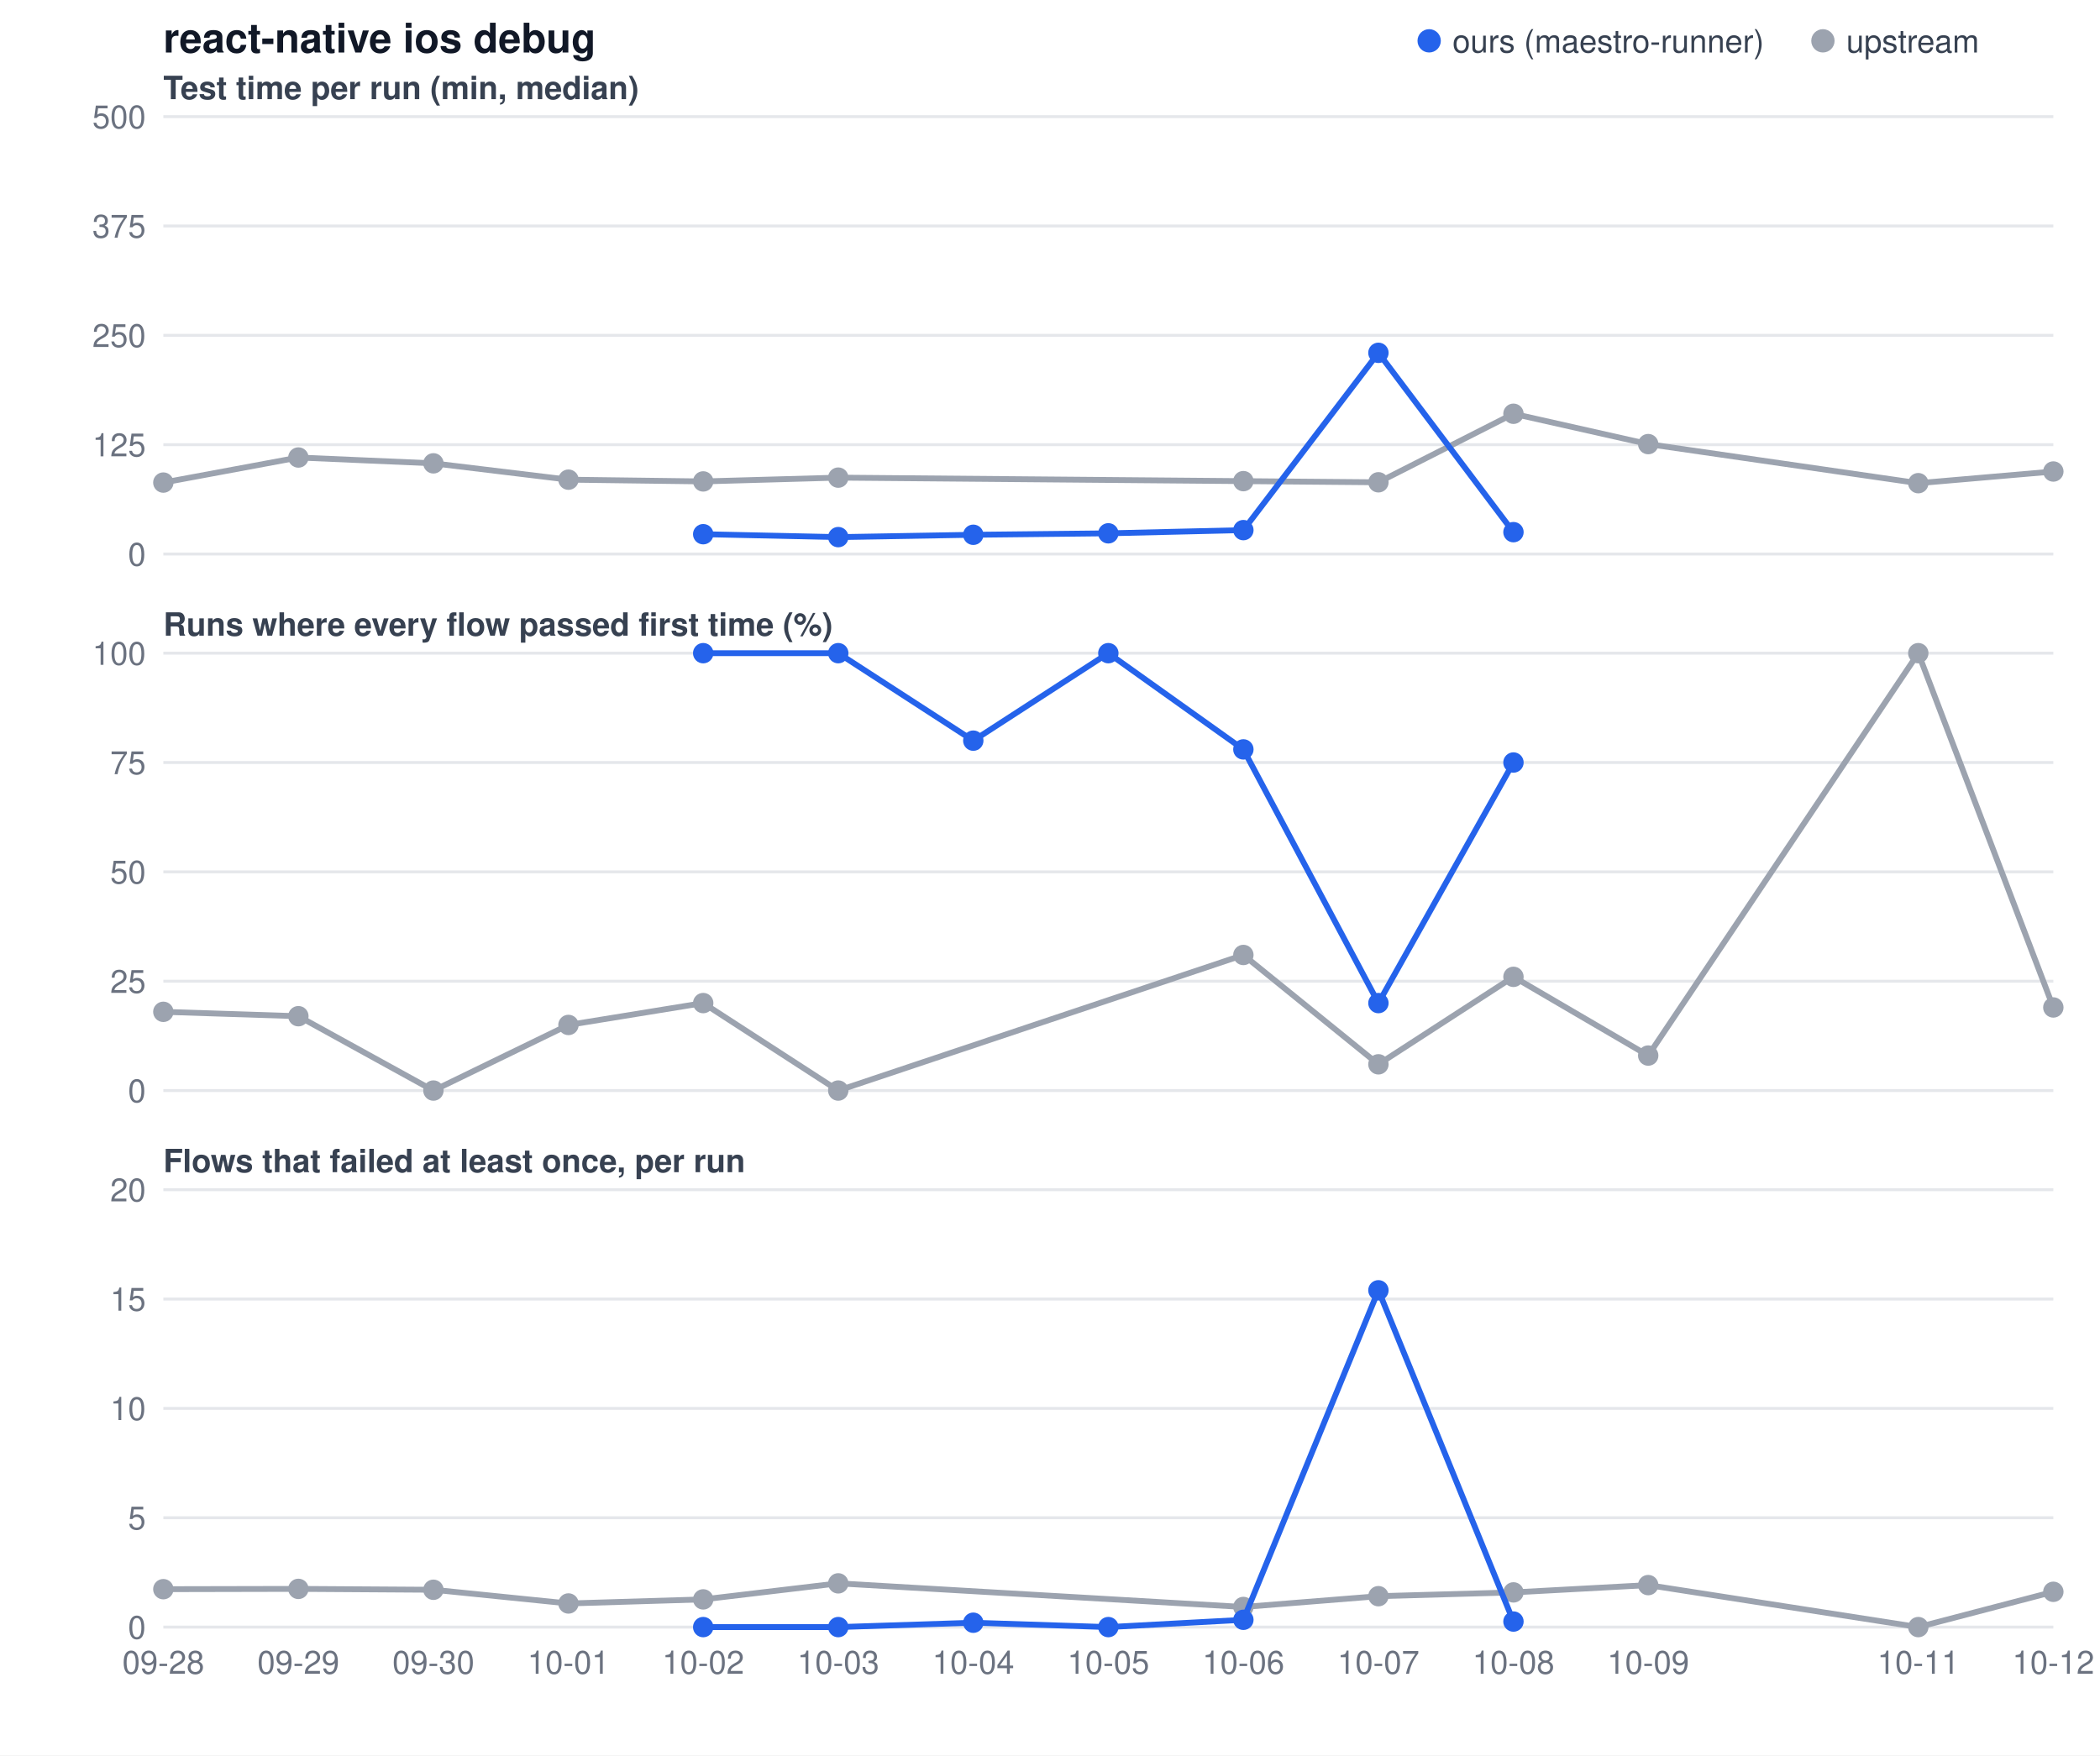
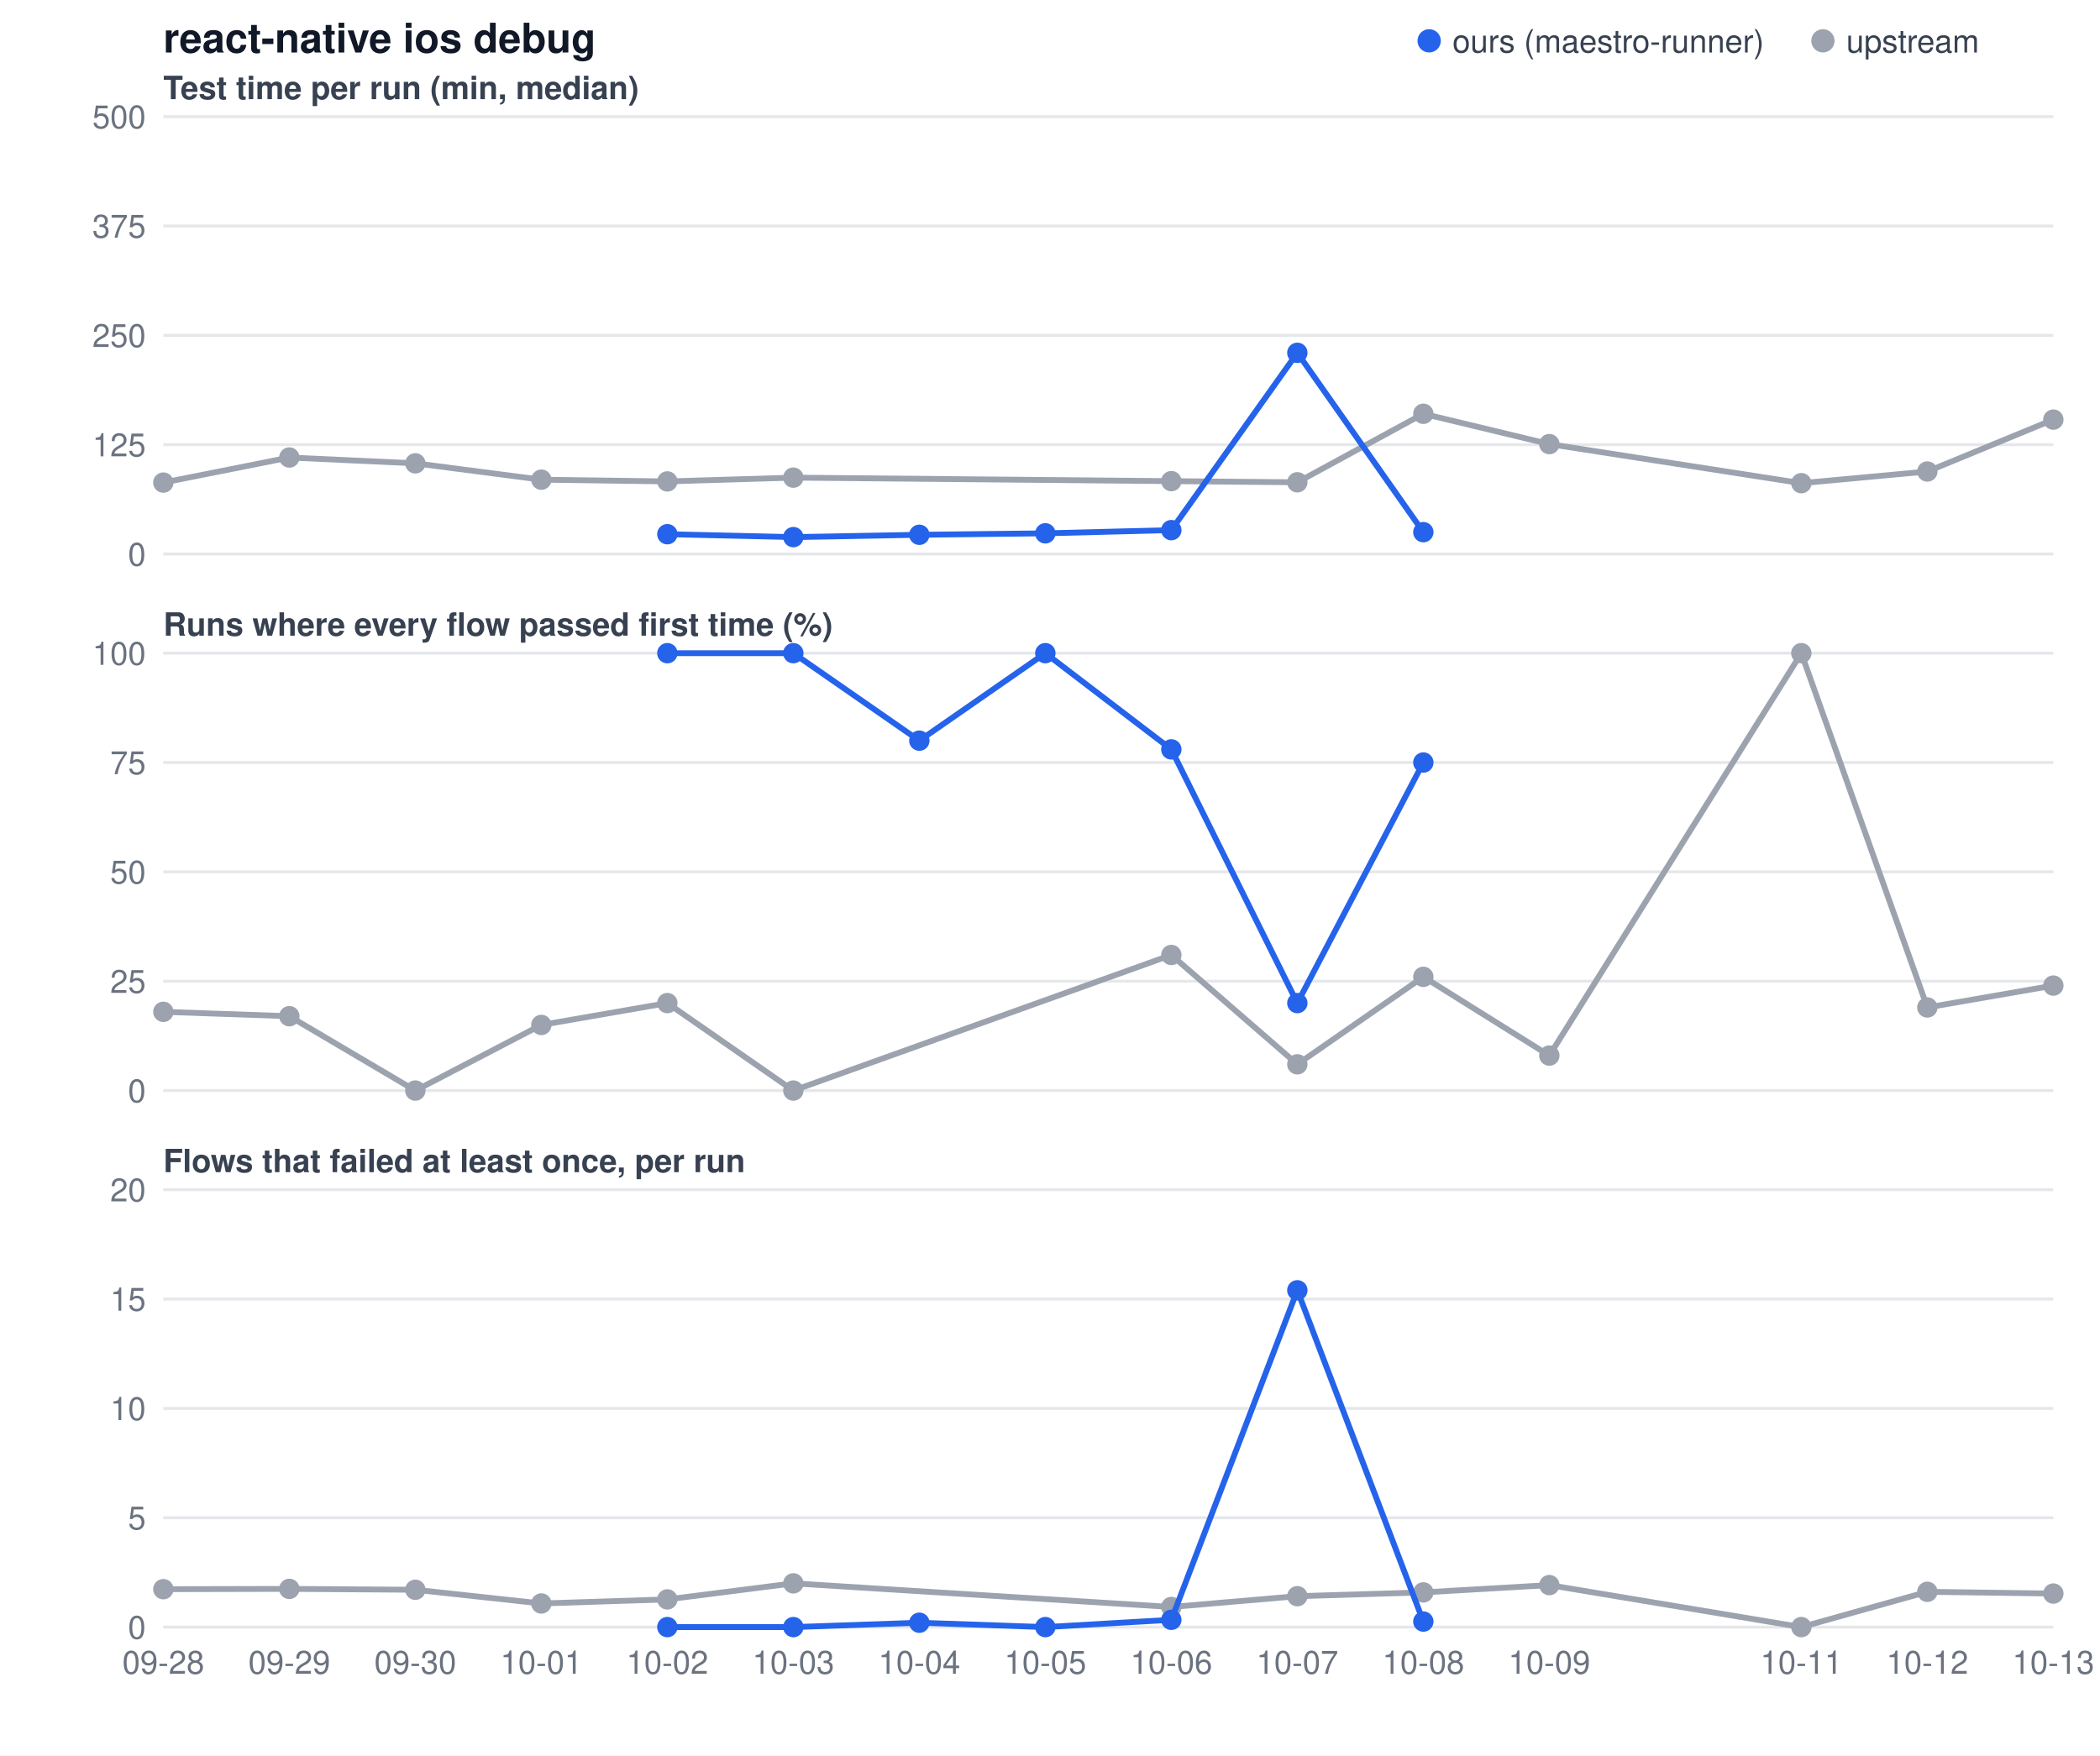
<svg xmlns="http://www.w3.org/2000/svg" width="720" height="602" font-family="-apple-system,Segoe UI,Helvetica,Arial,sans-serif" font-size="11">
  <rect width="100%" height="100%" fill="#ffffff" />
  <text x="56" y="18" font-size="14" font-weight="600" fill="#111827">react-native ios debug</text>
  <circle cx="490" cy="14" r="4" fill="#2563eb" />
  <text x="498" y="18" fill="#374151">ours (maestro-runner)</text>
  <circle cx="625" cy="14" r="4" fill="#9ca3af" />
  <text x="633" y="18" fill="#374151">upstream</text>
  <text x="56" y="34" fill="#374151" font-weight="600">Test time per run (min, median)</text>
  <line x1="56" x2="704" y1="190.0" y2="190.0" stroke="#e5e7eb" />
  <text x="50" y="194.0" text-anchor="end" fill="#6b7280">0</text>
  <line x1="56" x2="704" y1="152.5" y2="152.5" stroke="#e5e7eb" />
  <text x="50" y="156.5" text-anchor="end" fill="#6b7280">125</text>
  <line x1="56" x2="704" y1="115.0" y2="115.0" stroke="#e5e7eb" />
  <text x="50" y="119.0" text-anchor="end" fill="#6b7280">250</text>
  <line x1="56" x2="704" y1="77.5" y2="77.5" stroke="#e5e7eb" />
  <text x="50" y="81.5" text-anchor="end" fill="#6b7280">375</text>
  <line x1="56" x2="704" y1="40.0" y2="40.0" stroke="#e5e7eb" />
  <text x="50" y="44.0" text-anchor="end" fill="#6b7280">500</text>
-   <polyline fill="none" stroke="#9ca3af" stroke-width="2" points="56.0,165.5 102.3,156.9 148.6,158.9 194.9,164.5 241.1,165.1 287.4,163.8 426.3,165.0 472.6,165.4 518.9,141.9 565.1,152.3 657.7,165.7 704.0,161.7" />
+   <polyline fill="none" stroke="#9ca3af" stroke-width="2" points="56.0,165.5 99.2,156.9 142.4,158.9 185.6,164.5 228.8,165.1 272.0,163.8 401.6,165.0 444.8,165.4 488.0,141.9 531.2,152.3 617.6,165.7 660.8,161.7 704.0,143.9" />
  <circle cx="56.0" cy="165.5" r="3.5" fill="#9ca3af" />
-   <circle cx="102.3" cy="156.9" r="3.5" fill="#9ca3af" />
-   <circle cx="148.6" cy="158.9" r="3.5" fill="#9ca3af" />
-   <circle cx="194.9" cy="164.5" r="3.5" fill="#9ca3af" />
-   <circle cx="241.1" cy="165.1" r="3.5" fill="#9ca3af" />
-   <circle cx="287.4" cy="163.8" r="3.5" fill="#9ca3af" />
-   <circle cx="426.3" cy="165.0" r="3.5" fill="#9ca3af" />
-   <circle cx="472.6" cy="165.4" r="3.5" fill="#9ca3af" />
-   <circle cx="518.9" cy="141.9" r="3.5" fill="#9ca3af" />
-   <circle cx="565.1" cy="152.3" r="3.5" fill="#9ca3af" />
-   <circle cx="657.7" cy="165.7" r="3.5" fill="#9ca3af" />
-   <circle cx="704.0" cy="161.7" r="3.5" fill="#9ca3af" />
-   <polyline fill="none" stroke="#2563eb" stroke-width="2" points="241.1,183.2 287.4,184.2 333.7,183.4 380.0,182.9 426.3,181.8 472.6,121.0 518.9,182.5" />
-   <circle cx="241.1" cy="183.2" r="3.5" fill="#2563eb" />
-   <circle cx="287.4" cy="184.2" r="3.5" fill="#2563eb" />
-   <circle cx="333.7" cy="183.4" r="3.5" fill="#2563eb" />
-   <circle cx="380.0" cy="182.9" r="3.5" fill="#2563eb" />
-   <circle cx="426.3" cy="181.8" r="3.5" fill="#2563eb" />
-   <circle cx="472.6" cy="121.0" r="3.5" fill="#2563eb" />
-   <circle cx="518.9" cy="182.5" r="3.5" fill="#2563eb" />
+   <circle cx="99.2" cy="156.9" r="3.5" fill="#9ca3af" />
+   <circle cx="142.4" cy="158.9" r="3.5" fill="#9ca3af" />
+   <circle cx="185.6" cy="164.5" r="3.5" fill="#9ca3af" />
+   <circle cx="228.8" cy="165.1" r="3.5" fill="#9ca3af" />
+   <circle cx="272.0" cy="163.8" r="3.5" fill="#9ca3af" />
+   <circle cx="401.6" cy="165.0" r="3.5" fill="#9ca3af" />
+   <circle cx="444.8" cy="165.4" r="3.5" fill="#9ca3af" />
+   <circle cx="488.0" cy="141.9" r="3.5" fill="#9ca3af" />
+   <circle cx="531.2" cy="152.3" r="3.5" fill="#9ca3af" />
+   <circle cx="617.6" cy="165.7" r="3.5" fill="#9ca3af" />
+   <circle cx="660.8" cy="161.7" r="3.5" fill="#9ca3af" />
+   <circle cx="704.0" cy="143.9" r="3.5" fill="#9ca3af" />
+   <polyline fill="none" stroke="#2563eb" stroke-width="2" points="228.8,183.2 272.0,184.2 315.2,183.4 358.4,182.9 401.6,181.8 444.8,121.0 488.0,182.5" />
+   <circle cx="228.8" cy="183.2" r="3.5" fill="#2563eb" />
+   <circle cx="272.0" cy="184.2" r="3.5" fill="#2563eb" />
+   <circle cx="315.2" cy="183.4" r="3.5" fill="#2563eb" />
+   <circle cx="358.4" cy="182.9" r="3.5" fill="#2563eb" />
+   <circle cx="401.6" cy="181.8" r="3.5" fill="#2563eb" />
+   <circle cx="444.8" cy="121.0" r="3.5" fill="#2563eb" />
+   <circle cx="488.0" cy="182.5" r="3.5" fill="#2563eb" />
  <text x="56" y="218" fill="#374151" font-weight="600">Runs where every flow passed first time (%)</text>
  <line x1="56" x2="704" y1="374.0" y2="374.0" stroke="#e5e7eb" />
  <text x="50" y="378.0" text-anchor="end" fill="#6b7280">0</text>
  <line x1="56" x2="704" y1="336.5" y2="336.5" stroke="#e5e7eb" />
  <text x="50" y="340.5" text-anchor="end" fill="#6b7280">25</text>
  <line x1="56" x2="704" y1="299.0" y2="299.0" stroke="#e5e7eb" />
  <text x="50" y="303.0" text-anchor="end" fill="#6b7280">50</text>
  <line x1="56" x2="704" y1="261.5" y2="261.5" stroke="#e5e7eb" />
  <text x="50" y="265.5" text-anchor="end" fill="#6b7280">75</text>
  <line x1="56" x2="704" y1="224.0" y2="224.0" stroke="#e5e7eb" />
  <text x="50" y="228.0" text-anchor="end" fill="#6b7280">100</text>
-   <polyline fill="none" stroke="#9ca3af" stroke-width="2" points="56.0,347.0 102.3,348.5 148.6,374.0 194.9,351.5 241.1,344.0 287.4,374.0 426.3,327.5 472.6,365.0 518.9,335.0 565.1,362.0 657.7,224.0 704.0,345.5" />
+   <polyline fill="none" stroke="#9ca3af" stroke-width="2" points="56.0,347.0 99.2,348.5 142.4,374.0 185.6,351.5 228.8,344.0 272.0,374.0 401.6,327.5 444.8,365.0 488.0,335.0 531.2,362.0 617.6,224.0 660.8,345.5 704.0,338.0" />
  <circle cx="56.0" cy="347.0" r="3.5" fill="#9ca3af" />
-   <circle cx="102.3" cy="348.5" r="3.5" fill="#9ca3af" />
-   <circle cx="148.6" cy="374.0" r="3.5" fill="#9ca3af" />
-   <circle cx="194.9" cy="351.5" r="3.5" fill="#9ca3af" />
-   <circle cx="241.1" cy="344.0" r="3.5" fill="#9ca3af" />
-   <circle cx="287.4" cy="374.0" r="3.5" fill="#9ca3af" />
-   <circle cx="426.3" cy="327.5" r="3.5" fill="#9ca3af" />
-   <circle cx="472.6" cy="365.0" r="3.5" fill="#9ca3af" />
-   <circle cx="518.9" cy="335.0" r="3.5" fill="#9ca3af" />
-   <circle cx="565.1" cy="362.0" r="3.5" fill="#9ca3af" />
-   <circle cx="657.7" cy="224.0" r="3.5" fill="#9ca3af" />
-   <circle cx="704.0" cy="345.5" r="3.5" fill="#9ca3af" />
-   <polyline fill="none" stroke="#2563eb" stroke-width="2" points="241.1,224.0 287.4,224.0 333.7,254.0 380.0,224.0 426.3,257.0 472.6,344.0 518.9,261.5" />
-   <circle cx="241.1" cy="224.0" r="3.5" fill="#2563eb" />
-   <circle cx="287.4" cy="224.0" r="3.5" fill="#2563eb" />
-   <circle cx="333.7" cy="254.0" r="3.5" fill="#2563eb" />
-   <circle cx="380.0" cy="224.0" r="3.5" fill="#2563eb" />
-   <circle cx="426.3" cy="257.0" r="3.5" fill="#2563eb" />
-   <circle cx="472.6" cy="344.0" r="3.5" fill="#2563eb" />
-   <circle cx="518.9" cy="261.5" r="3.5" fill="#2563eb" />
+   <circle cx="99.2" cy="348.5" r="3.5" fill="#9ca3af" />
+   <circle cx="142.4" cy="374.0" r="3.5" fill="#9ca3af" />
+   <circle cx="185.6" cy="351.5" r="3.5" fill="#9ca3af" />
+   <circle cx="228.8" cy="344.0" r="3.5" fill="#9ca3af" />
+   <circle cx="272.0" cy="374.0" r="3.5" fill="#9ca3af" />
+   <circle cx="401.6" cy="327.5" r="3.5" fill="#9ca3af" />
+   <circle cx="444.8" cy="365.0" r="3.5" fill="#9ca3af" />
+   <circle cx="488.0" cy="335.0" r="3.5" fill="#9ca3af" />
+   <circle cx="531.2" cy="362.0" r="3.5" fill="#9ca3af" />
+   <circle cx="617.6" cy="224.0" r="3.5" fill="#9ca3af" />
+   <circle cx="660.8" cy="345.5" r="3.5" fill="#9ca3af" />
+   <circle cx="704.0" cy="338.0" r="3.5" fill="#9ca3af" />
+   <polyline fill="none" stroke="#2563eb" stroke-width="2" points="228.8,224.0 272.0,224.0 315.2,254.0 358.4,224.0 401.6,257.0 444.8,344.0 488.0,261.5" />
+   <circle cx="228.8" cy="224.0" r="3.5" fill="#2563eb" />
+   <circle cx="272.0" cy="224.0" r="3.5" fill="#2563eb" />
+   <circle cx="315.2" cy="254.0" r="3.5" fill="#2563eb" />
+   <circle cx="358.4" cy="224.0" r="3.5" fill="#2563eb" />
+   <circle cx="401.6" cy="257.0" r="3.5" fill="#2563eb" />
+   <circle cx="444.8" cy="344.0" r="3.5" fill="#2563eb" />
+   <circle cx="488.0" cy="261.5" r="3.5" fill="#2563eb" />
  <text x="56" y="402" fill="#374151" font-weight="600">Flows that failed at least once, per run</text>
  <line x1="56" x2="704" y1="558.0" y2="558.0" stroke="#e5e7eb" />
  <text x="50" y="562.0" text-anchor="end" fill="#6b7280">0</text>
  <line x1="56" x2="704" y1="520.5" y2="520.5" stroke="#e5e7eb" />
  <text x="50" y="524.5" text-anchor="end" fill="#6b7280">5</text>
  <line x1="56" x2="704" y1="483.0" y2="483.0" stroke="#e5e7eb" />
  <text x="50" y="487.0" text-anchor="end" fill="#6b7280">10</text>
  <line x1="56" x2="704" y1="445.5" y2="445.5" stroke="#e5e7eb" />
  <text x="50" y="449.5" text-anchor="end" fill="#6b7280">15</text>
  <line x1="56" x2="704" y1="408.0" y2="408.0" stroke="#e5e7eb" />
  <text x="50" y="412.0" text-anchor="end" fill="#6b7280">20</text>
-   <polyline fill="none" stroke="#9ca3af" stroke-width="2" points="56.0,545.0 102.3,544.9 148.6,545.2 194.9,549.9 241.1,548.5 287.4,543.0 426.3,551.1 472.6,547.4 518.9,546.1 565.1,543.6 657.7,558.0 704.0,545.9" />
+   <polyline fill="none" stroke="#9ca3af" stroke-width="2" points="56.0,545.0 99.2,544.9 142.4,545.2 185.6,549.9 228.8,548.5 272.0,543.0 401.6,551.1 444.8,547.4 488.0,546.1 531.2,543.6 617.6,558.0 660.8,545.9 704.0,546.5" />
  <circle cx="56.0" cy="545.0" r="3.5" fill="#9ca3af" />
-   <circle cx="102.3" cy="544.9" r="3.5" fill="#9ca3af" />
-   <circle cx="148.6" cy="545.2" r="3.5" fill="#9ca3af" />
-   <circle cx="194.9" cy="549.9" r="3.5" fill="#9ca3af" />
-   <circle cx="241.1" cy="548.5" r="3.5" fill="#9ca3af" />
-   <circle cx="287.4" cy="543.0" r="3.5" fill="#9ca3af" />
-   <circle cx="426.3" cy="551.1" r="3.5" fill="#9ca3af" />
-   <circle cx="472.6" cy="547.4" r="3.5" fill="#9ca3af" />
-   <circle cx="518.9" cy="546.1" r="3.5" fill="#9ca3af" />
-   <circle cx="565.1" cy="543.6" r="3.5" fill="#9ca3af" />
-   <circle cx="657.7" cy="558.0" r="3.5" fill="#9ca3af" />
-   <circle cx="704.0" cy="545.9" r="3.5" fill="#9ca3af" />
-   <polyline fill="none" stroke="#2563eb" stroke-width="2" points="241.1,558.0 287.4,558.0 333.7,556.5 380.0,558.0 426.3,555.5 472.6,442.5 518.9,556.1" />
-   <circle cx="241.1" cy="558.0" r="3.5" fill="#2563eb" />
-   <circle cx="287.4" cy="558.0" r="3.5" fill="#2563eb" />
-   <circle cx="333.7" cy="556.5" r="3.5" fill="#2563eb" />
-   <circle cx="380.0" cy="558.0" r="3.5" fill="#2563eb" />
-   <circle cx="426.3" cy="555.5" r="3.5" fill="#2563eb" />
-   <circle cx="472.6" cy="442.5" r="3.5" fill="#2563eb" />
-   <circle cx="518.9" cy="556.1" r="3.5" fill="#2563eb" />
+   <circle cx="99.2" cy="544.9" r="3.5" fill="#9ca3af" />
+   <circle cx="142.4" cy="545.2" r="3.5" fill="#9ca3af" />
+   <circle cx="185.6" cy="549.9" r="3.5" fill="#9ca3af" />
+   <circle cx="228.8" cy="548.5" r="3.5" fill="#9ca3af" />
+   <circle cx="272.0" cy="543.0" r="3.5" fill="#9ca3af" />
+   <circle cx="401.6" cy="551.1" r="3.5" fill="#9ca3af" />
+   <circle cx="444.8" cy="547.4" r="3.5" fill="#9ca3af" />
+   <circle cx="488.0" cy="546.1" r="3.5" fill="#9ca3af" />
+   <circle cx="531.2" cy="543.6" r="3.5" fill="#9ca3af" />
+   <circle cx="617.6" cy="558.0" r="3.5" fill="#9ca3af" />
+   <circle cx="660.8" cy="545.9" r="3.5" fill="#9ca3af" />
+   <circle cx="704.0" cy="546.5" r="3.5" fill="#9ca3af" />
+   <polyline fill="none" stroke="#2563eb" stroke-width="2" points="228.8,558.0 272.0,558.0 315.2,556.5 358.4,558.0 401.6,555.5 444.8,442.5 488.0,556.1" />
+   <circle cx="228.8" cy="558.0" r="3.5" fill="#2563eb" />
+   <circle cx="272.0" cy="558.0" r="3.5" fill="#2563eb" />
+   <circle cx="315.2" cy="556.5" r="3.5" fill="#2563eb" />
+   <circle cx="358.4" cy="558.0" r="3.5" fill="#2563eb" />
+   <circle cx="401.6" cy="555.5" r="3.5" fill="#2563eb" />
+   <circle cx="444.8" cy="442.5" r="3.5" fill="#2563eb" />
+   <circle cx="488.0" cy="556.1" r="3.5" fill="#2563eb" />
  <text x="56.0" y="574" text-anchor="middle" fill="#6b7280">09-28</text>
-   <text x="102.3" y="574" text-anchor="middle" fill="#6b7280">09-29</text>
-   <text x="148.6" y="574" text-anchor="middle" fill="#6b7280">09-30</text>
-   <text x="194.9" y="574" text-anchor="middle" fill="#6b7280">10-01</text>
-   <text x="241.1" y="574" text-anchor="middle" fill="#6b7280">10-02</text>
-   <text x="287.4" y="574" text-anchor="middle" fill="#6b7280">10-03</text>
-   <text x="333.7" y="574" text-anchor="middle" fill="#6b7280">10-04</text>
-   <text x="380.0" y="574" text-anchor="middle" fill="#6b7280">10-05</text>
-   <text x="426.3" y="574" text-anchor="middle" fill="#6b7280">10-06</text>
-   <text x="472.6" y="574" text-anchor="middle" fill="#6b7280">10-07</text>
-   <text x="518.9" y="574" text-anchor="middle" fill="#6b7280">10-08</text>
-   <text x="565.1" y="574" text-anchor="middle" fill="#6b7280">10-09</text>
-   <text x="657.7" y="574" text-anchor="middle" fill="#6b7280">10-11</text>
-   <text x="704.0" y="574" text-anchor="middle" fill="#6b7280">10-12</text>
+   <text x="99.2" y="574" text-anchor="middle" fill="#6b7280">09-29</text>
+   <text x="142.4" y="574" text-anchor="middle" fill="#6b7280">09-30</text>
+   <text x="185.6" y="574" text-anchor="middle" fill="#6b7280">10-01</text>
+   <text x="228.8" y="574" text-anchor="middle" fill="#6b7280">10-02</text>
+   <text x="272.0" y="574" text-anchor="middle" fill="#6b7280">10-03</text>
+   <text x="315.2" y="574" text-anchor="middle" fill="#6b7280">10-04</text>
+   <text x="358.4" y="574" text-anchor="middle" fill="#6b7280">10-05</text>
+   <text x="401.6" y="574" text-anchor="middle" fill="#6b7280">10-06</text>
+   <text x="444.8" y="574" text-anchor="middle" fill="#6b7280">10-07</text>
+   <text x="488.0" y="574" text-anchor="middle" fill="#6b7280">10-08</text>
+   <text x="531.2" y="574" text-anchor="middle" fill="#6b7280">10-09</text>
+   <text x="617.6" y="574" text-anchor="middle" fill="#6b7280">10-11</text>
+   <text x="660.8" y="574" text-anchor="middle" fill="#6b7280">10-12</text>
+   <text x="704.0" y="574" text-anchor="middle" fill="#6b7280">10-13</text>
</svg>
